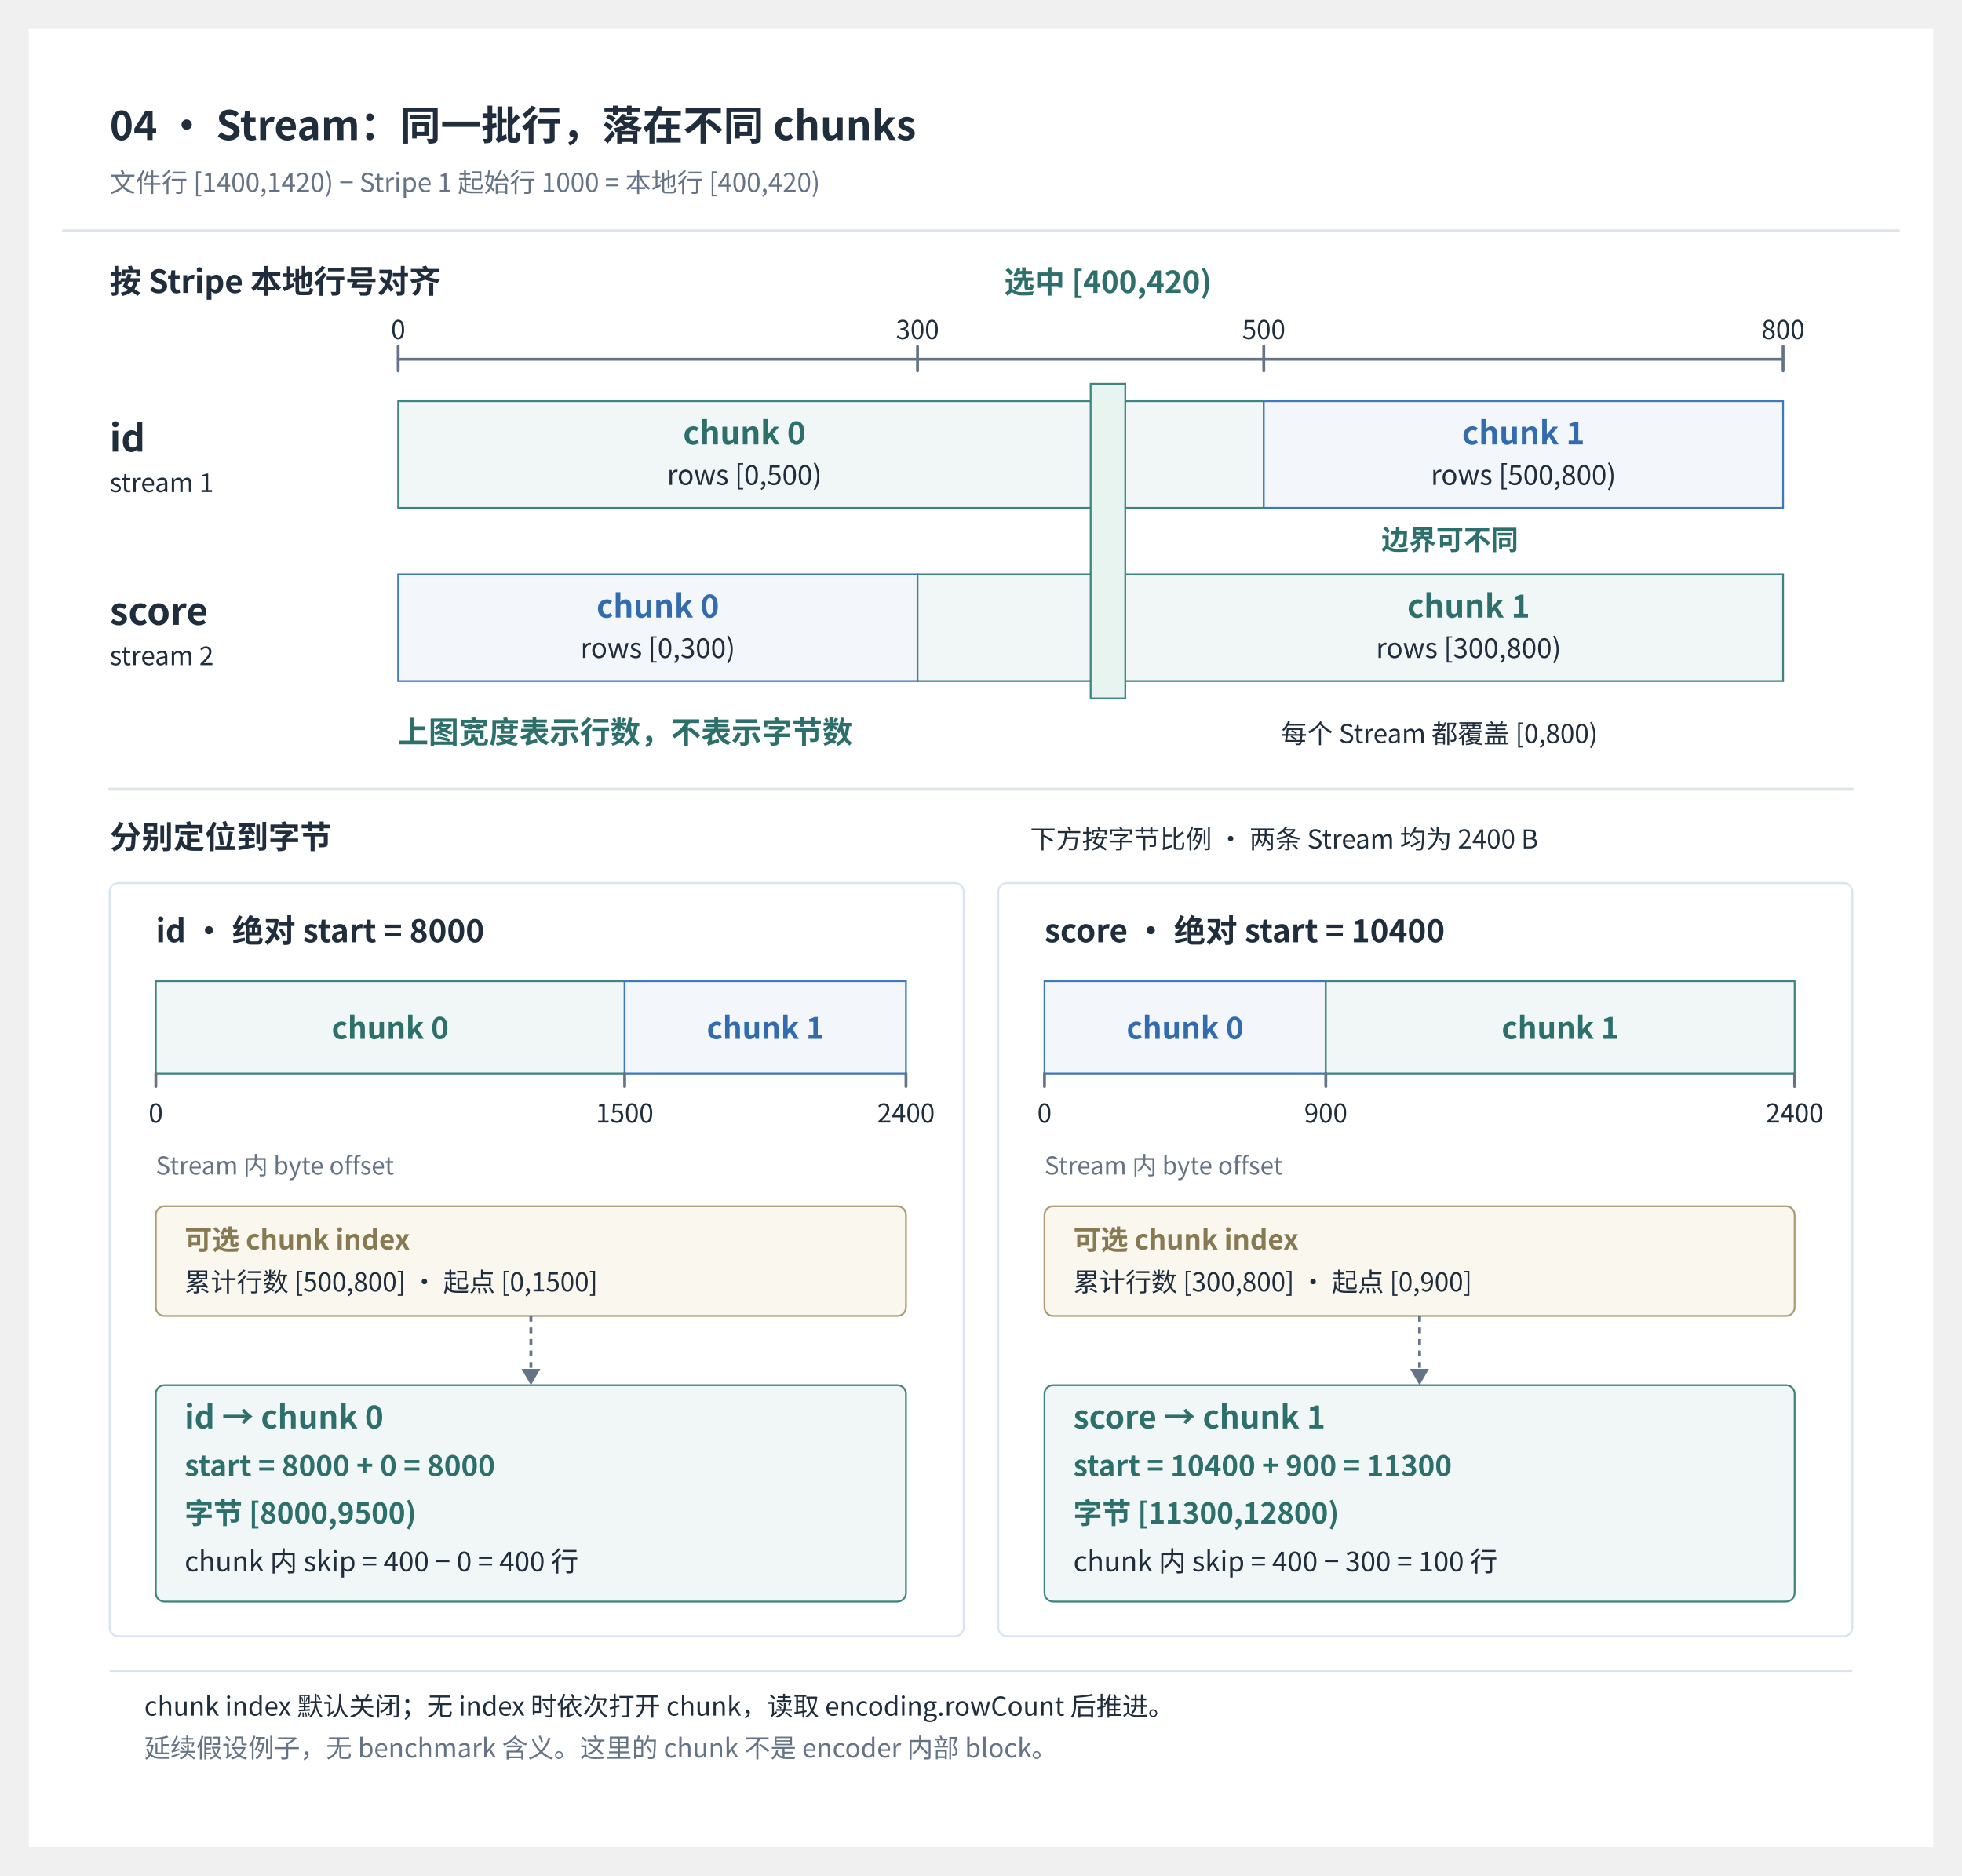
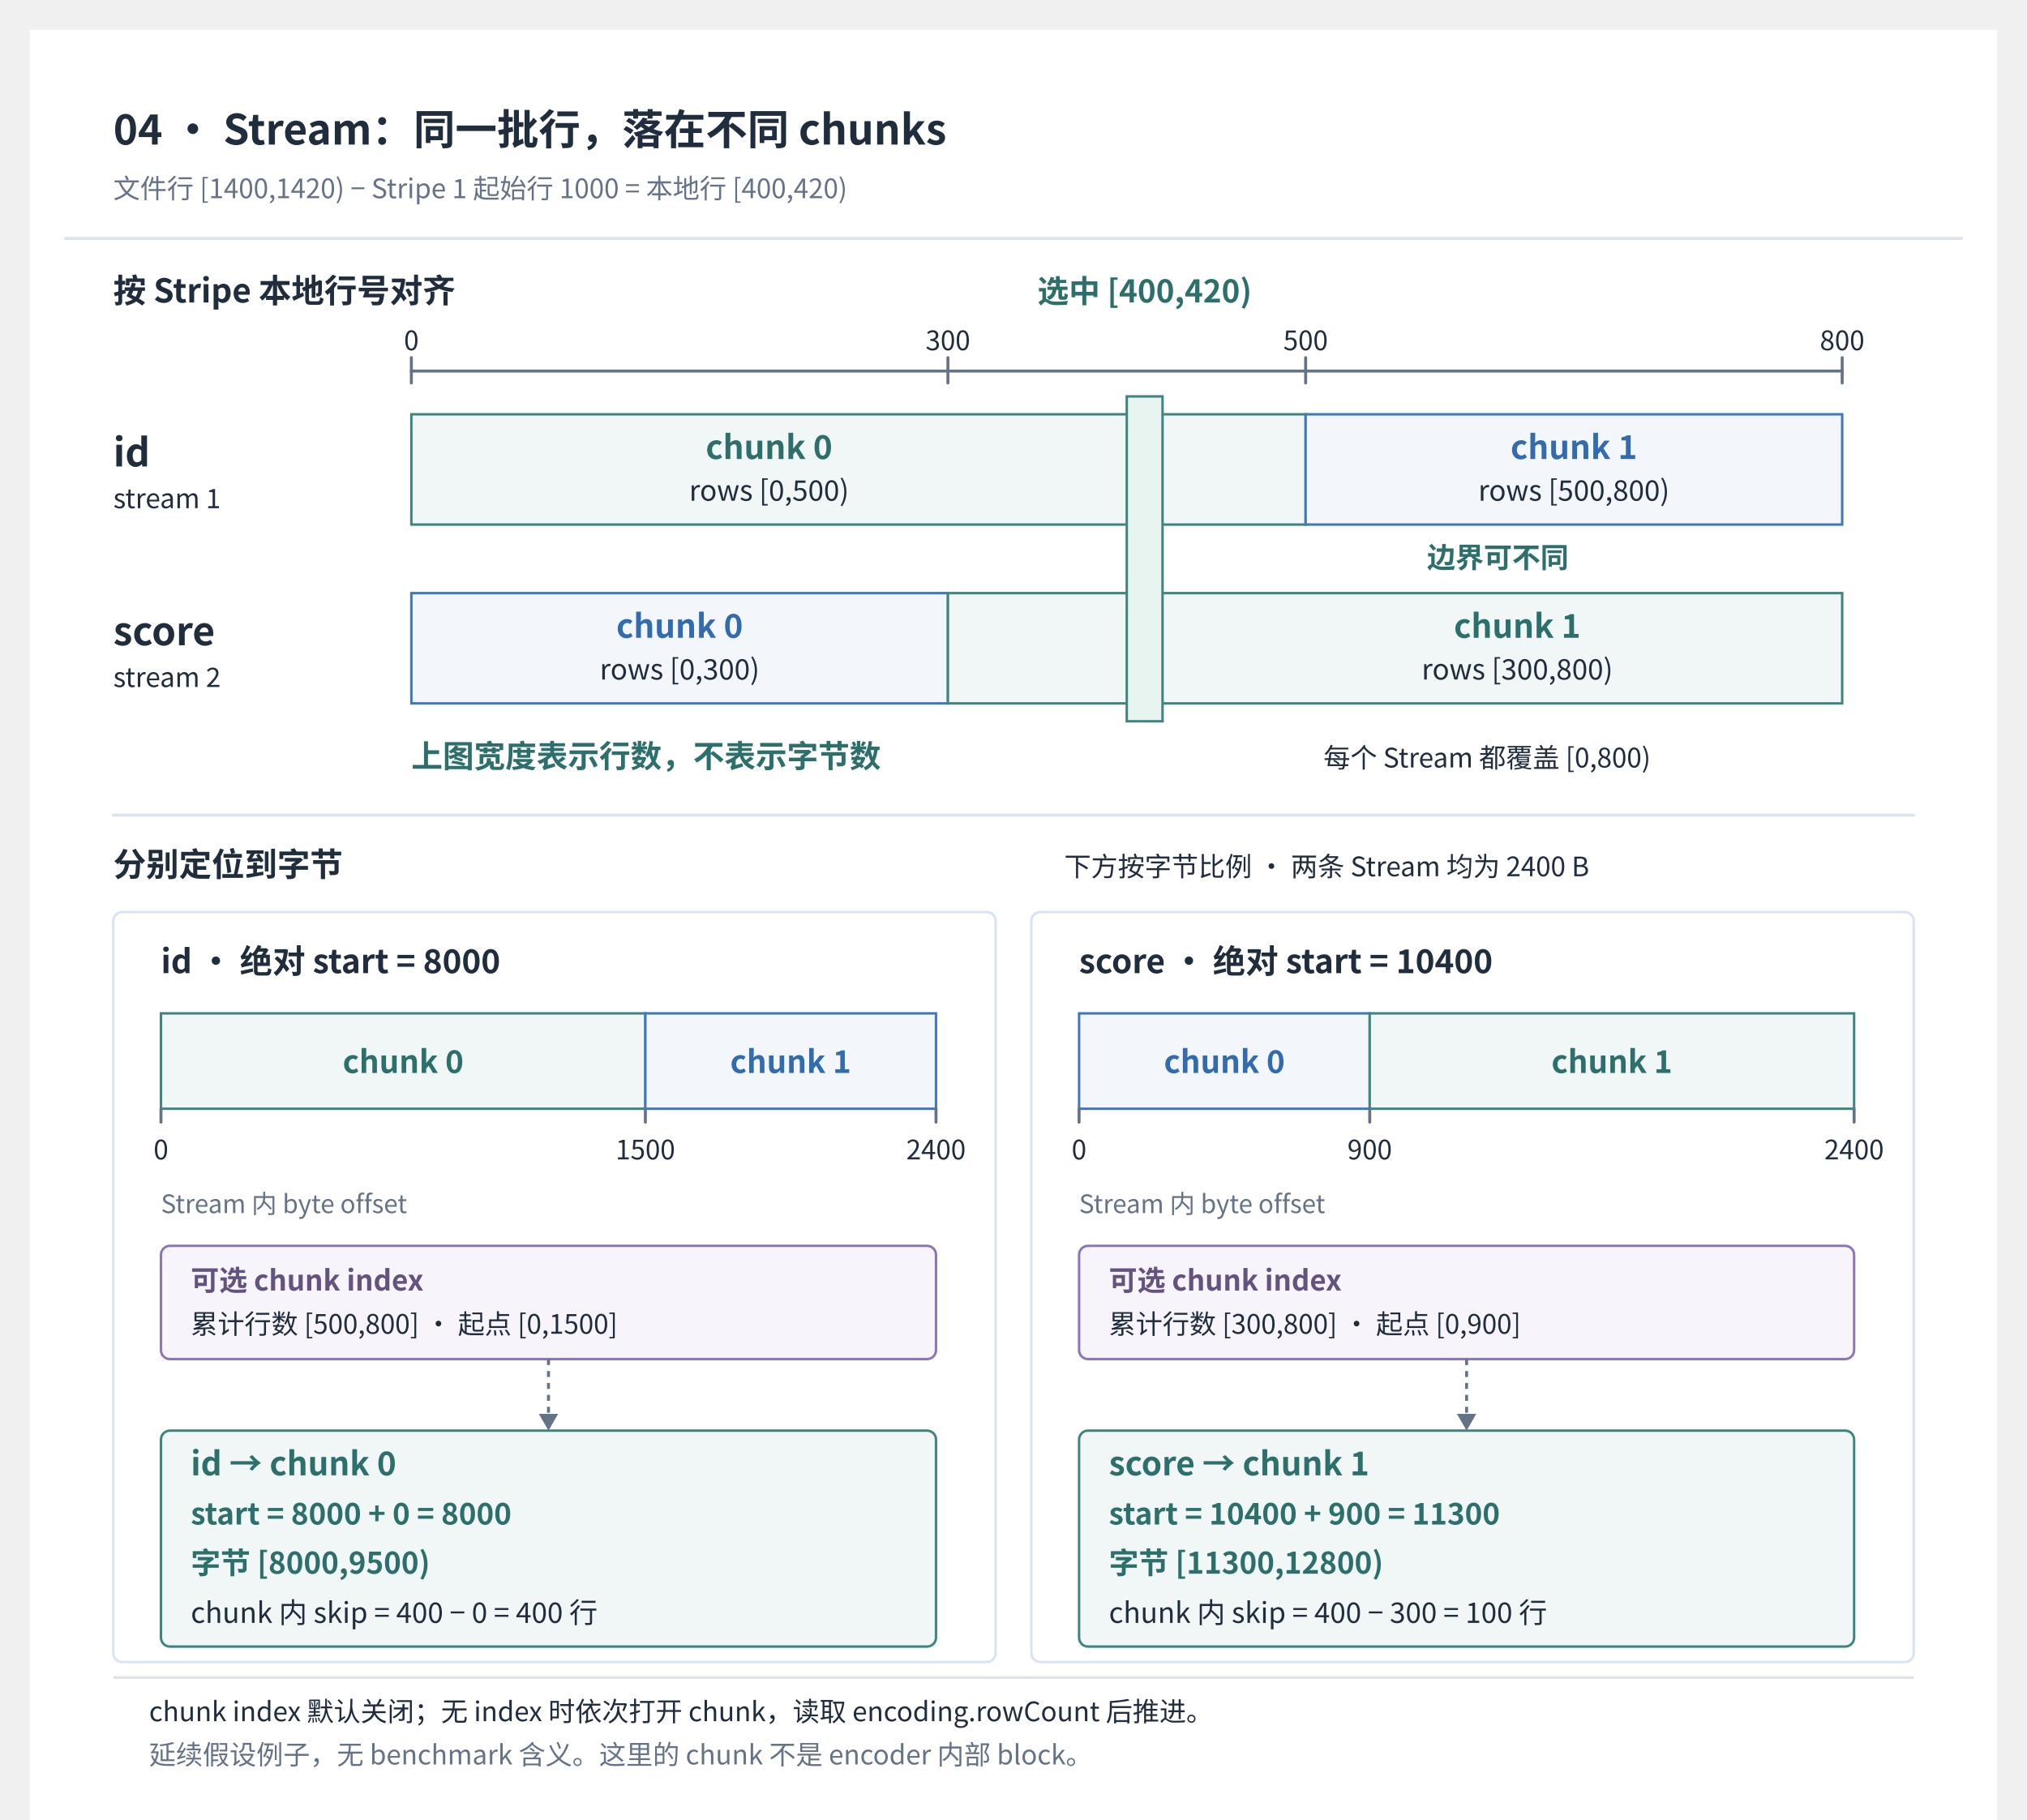
- <svg xmlns="http://www.w3.org/2000/svg" width="1360" height="1300" viewBox="-20 -20 1360 1300" role="img">
+ <svg xmlns="http://www.w3.org/2000/svg" width="1360" height="1221.001" viewBox="-20 -20 1360 1221.001" role="img">
  <defs>
    <marker id="connector-arrow-0" markerUnits="userSpaceOnUse" markerWidth="40" markerHeight="40" refX="11.258" refY="0" orient="auto" overflow="visible">
      <path fill="#657386" stroke="none" d="M 11.258 0 L 0 -6.5 L 0 6.5 Z" />
    </marker>
    <marker id="connector-arrow-1" markerUnits="userSpaceOnUse" markerWidth="40" markerHeight="40" refX="11.258" refY="0" orient="auto" overflow="visible">
      <path fill="#657386" stroke="none" d="M 11.258 0 L 0 -6.5 L 0 6.5 Z" />
    </marker>
  </defs>
  <g id="o1:12" transform="translate(0, 0)">
-     <rect x="0" y="0" width="1320" height="1260" fill="white" stroke="none" stroke-width="0" rx="0" ry="0" />
+     <rect x="0" y="0" width="1320" height="1226.001" fill="white" stroke="none" stroke-width="0" rx="0" ry="0" />
  </g>
  <g id="o1:13" transform="translate(24, 24)">
-     <rect x="0" y="0" width="1272" height="1212" fill="white" stroke="none" stroke-width="1.3" rx="6" ry="6" />
+     <rect x="0" y="0" width="1272" height="1178.001" fill="white" stroke="none" stroke-width="1.3" rx="6" ry="6" />
  </g>
  <g id="o1:14" transform="translate(25, 25)">
    <rect x="0" y="0" width="1270" height="114" fill="#ffffff" stroke="none" stroke-width="0" rx="0" ry="0" />
  </g>
  <g id="c1:19" transform="translate(24, 140)">
    <path fill="none" stroke="#dce3ea" stroke-width="2.0" stroke-linecap="round" stroke-linejoin="round" d="M 0 0 L 1272 0" />
  </g>
  <g id="a1:54" transform="translate(56, 44.058)">
    <text font-size="28" font-family="Noto Sans SC, Noto Sans CJK SC, Inter, Arial, sans-serif" font-weight="bold" fill="#1f2d3d" text-anchor="start" dominant-baseline="alphabetic" x="0">
      <tspan x="0" y="32.942">
        <tspan x="0" text-anchor="start">04 · Stream：同一批行，落在不同 chunks</tspan>
      </tspan>
    </text>
  </g>
  <g id="a1:55" transform="translate(56, 91.823)">
    <text font-size="18" font-family="Noto Sans SC, Noto Sans CJK SC, Inter, Arial, sans-serif" font-weight="normal" fill="#657386" text-anchor="start" dominant-baseline="alphabetic" x="0">
      <tspan x="0" y="21.177">
        <tspan x="0" text-anchor="start">文件行 [1400,1420) − Stripe 1 起始行 1000 = 本地行 [400,420)</tspan>
      </tspan>
    </text>
  </g>
  <g id="a1:56" transform="translate(56, 157.117)">
    <text font-size="22" font-family="Noto Sans SC, Noto Sans CJK SC, Inter, Arial, sans-serif" font-weight="bold" fill="#1f2d3d" text-anchor="start" dominant-baseline="alphabetic" x="0">
      <tspan x="0" y="25.883">
        <tspan x="0" text-anchor="start">按 Stripe 本地行号对齐</tspan>
      </tspan>
    </text>
  </g>
  <g id="a1:57" transform="translate(650.5, 158.2935)">
    <text font-size="21" font-family="Noto Sans SC, Noto Sans CJK SC, Inter, Arial, sans-serif" font-weight="bold" fill="#2c6f6b" text-anchor="middle" dominant-baseline="alphabetic" x="97.5">
      <tspan x="97.5" y="24.707">
        <tspan x="25.595" text-anchor="start">选中 [400,420)</tspan>
      </tspan>
    </text>
  </g>
  <g id="c1:20" transform="translate(256, 229)">
    <path fill="none" stroke="#657386" stroke-width="2.0" stroke-linecap="round" stroke-linejoin="round" d="M 0 0 L 960 0" />
  </g>
  <g id="c1:21" transform="translate(256, 220)">
    <path fill="none" stroke="#657386" stroke-width="2.0" stroke-linecap="round" stroke-linejoin="round" d="M 0 0 L 0 17" />
  </g>
  <g id="a1:58" transform="translate(241, 193.823)">
    <text font-size="18" font-family="Noto Sans SC, Noto Sans CJK SC, Inter, Arial, sans-serif" font-weight="normal" fill="#1f2d3d" text-anchor="middle" dominant-baseline="alphabetic" x="15">
      <tspan x="15" y="21.177">
        <tspan x="10.005" text-anchor="start">0</tspan>
      </tspan>
    </text>
  </g>
  <g id="c1:22" transform="translate(616, 220)">
    <path fill="none" stroke="#657386" stroke-width="2.0" stroke-linecap="round" stroke-linejoin="round" d="M 0 0 L 0 17" />
  </g>
  <g id="a1:59" transform="translate(589.5, 193.823)">
    <text font-size="18" font-family="Noto Sans SC, Noto Sans CJK SC, Inter, Arial, sans-serif" font-weight="normal" fill="#1f2d3d" text-anchor="middle" dominant-baseline="alphabetic" x="26.5">
      <tspan x="26.5" y="21.177">
        <tspan x="11.515" text-anchor="start">300</tspan>
      </tspan>
    </text>
  </g>
  <g id="c1:23" transform="translate(856, 220)">
    <path fill="none" stroke="#657386" stroke-width="2.0" stroke-linecap="round" stroke-linejoin="round" d="M 0 0 L 0 17" />
  </g>
  <g id="a1:60" transform="translate(829.5, 193.823)">
    <text font-size="18" font-family="Noto Sans SC, Noto Sans CJK SC, Inter, Arial, sans-serif" font-weight="normal" fill="#1f2d3d" text-anchor="middle" dominant-baseline="alphabetic" x="26.5">
      <tspan x="26.5" y="21.177">
        <tspan x="11.515" text-anchor="start">500</tspan>
      </tspan>
    </text>
  </g>
  <g id="c1:24" transform="translate(1216, 220)">
    <path fill="none" stroke="#657386" stroke-width="2.0" stroke-linecap="round" stroke-linejoin="round" d="M 0 0 L 0 17" />
  </g>
  <g id="a1:61" transform="translate(1189.5, 193.823)">
    <text font-size="18" font-family="Noto Sans SC, Noto Sans CJK SC, Inter, Arial, sans-serif" font-weight="normal" fill="#1f2d3d" text-anchor="middle" dominant-baseline="alphabetic" x="26.5">
      <tspan x="26.5" y="21.177">
        <tspan x="11.515" text-anchor="start">800</tspan>
      </tspan>
    </text>
  </g>
  <g id="o1:15" transform="translate(256, 258)">
-     <rect x="0" y="0" width="600" height="74" fill="#f0f7f6" stroke="#3e8580" stroke-width="1.25" rx="0" ry="0" />
+     <rect x="0" y="0" width="600" height="74" fill="#f0f7f6" stroke="#3e8580" stroke-width="1.65" rx="0" ry="0" />
  </g>
  <g id="o1:16" transform="translate(856, 258)">
-     <rect x="0" y="0" width="360" height="74" fill="#f3f7fc" stroke="#4078bd" stroke-width="1.25" rx="0" ry="0" />
+     <rect x="0" y="0" width="360" height="74" fill="#f3f7fc" stroke="#4078bd" stroke-width="1.65" rx="0" ry="0" />
  </g>
  <g id="o1:17" transform="translate(256, 378)">
-     <rect x="0" y="0" width="360" height="74" fill="#f3f7fc" stroke="#4078bd" stroke-width="1.25" rx="0" ry="0" />
+     <rect x="0" y="0" width="360" height="74" fill="#f3f7fc" stroke="#4078bd" stroke-width="1.65" rx="0" ry="0" />
  </g>
  <g id="o1:18" transform="translate(616, 378)">
-     <rect x="0" y="0" width="600" height="74" fill="#f0f7f6" stroke="#3e8580" stroke-width="1.25" rx="0" ry="0" />
+     <rect x="0" y="0" width="600" height="74" fill="#f0f7f6" stroke="#3e8580" stroke-width="1.65" rx="0" ry="0" />
  </g>
  <g id="o1:19" transform="translate(736, 246)">
-     <rect x="0" y="0" width="24" height="218" fill="#e8f4ef" stroke="#3e8580" stroke-width="1.25" rx="0" ry="0" />
+     <rect x="0" y="0" width="24" height="218" fill="#e8f4ef" stroke="#3e8580" stroke-width="1.65" rx="0" ry="0" />
  </g>
  <g id="a1:62" transform="translate(56, 262.411)">
    <text font-size="26" font-family="Noto Sans SC, Noto Sans CJK SC, Inter, Arial, sans-serif" font-weight="bold" fill="#1f2d3d" text-anchor="start" dominant-baseline="alphabetic" x="0">
      <tspan x="0" y="30.589">
        <tspan x="0" text-anchor="start">id</tspan>
      </tspan>
    </text>
  </g>
  <g id="a1:63" transform="translate(56, 299.823)">
    <text font-size="18" font-family="Noto Sans SC, Noto Sans CJK SC, Inter, Arial, sans-serif" font-weight="normal" fill="#1f2d3d" text-anchor="start" dominant-baseline="alphabetic" x="0">
      <tspan x="0" y="21.177">
        <tspan x="0" text-anchor="start">stream 1</tspan>
      </tspan>
    </text>
  </g>
  <g id="a1:64" transform="translate(56, 382.411)">
    <text font-size="26" font-family="Noto Sans SC, Noto Sans CJK SC, Inter, Arial, sans-serif" font-weight="bold" fill="#1f2d3d" text-anchor="start" dominant-baseline="alphabetic" x="0">
      <tspan x="0" y="30.589">
        <tspan x="0" text-anchor="start">score</tspan>
      </tspan>
    </text>
  </g>
  <g id="a1:65" transform="translate(56, 419.823)">
    <text font-size="18" font-family="Noto Sans SC, Noto Sans CJK SC, Inter, Arial, sans-serif" font-weight="normal" fill="#1f2d3d" text-anchor="start" dominant-baseline="alphabetic" x="0">
      <tspan x="0" y="21.177">
        <tspan x="0" text-anchor="start">stream 2</tspan>
      </tspan>
    </text>
  </g>
  <g id="a1:66" transform="translate(437.5, 262.117)">
    <text font-size="22" font-family="Noto Sans SC, Noto Sans CJK SC, Inter, Arial, sans-serif" font-weight="bold" fill="#2c6f6b" text-anchor="middle" dominant-baseline="alphabetic" x="58.5">
      <tspan x="58.5" y="25.883">
        <tspan x="15.975" text-anchor="start">chunk 0</tspan>
      </tspan>
    </text>
  </g>
  <g id="a1:67" transform="translate(414, 293.6465)">
    <text font-size="19" font-family="Noto Sans SC, Noto Sans CJK SC, Inter, Arial, sans-serif" font-weight="normal" fill="#1f2d3d" text-anchor="middle" dominant-baseline="alphabetic" x="82">
      <tspan x="82" y="22.354">
        <tspan x="28.35" text-anchor="start">rows [0,500)</tspan>
      </tspan>
    </text>
  </g>
  <g id="a1:68" transform="translate(977.5, 262.117)">
    <text font-size="22" font-family="Noto Sans SC, Noto Sans CJK SC, Inter, Arial, sans-serif" font-weight="bold" fill="#326cae" text-anchor="middle" dominant-baseline="alphabetic" x="58.5">
      <tspan x="58.5" y="25.883">
        <tspan x="15.975" text-anchor="start">chunk 1</tspan>
      </tspan>
    </text>
  </g>
  <g id="a1:69" transform="translate(941.5, 293.6465)">
    <text font-size="19" font-family="Noto Sans SC, Noto Sans CJK SC, Inter, Arial, sans-serif" font-weight="normal" fill="#1f2d3d" text-anchor="middle" dominant-baseline="alphabetic" x="94.5">
      <tspan x="94.5" y="22.354">
        <tspan x="30.305" text-anchor="start">rows [500,800)</tspan>
      </tspan>
    </text>
  </g>
  <g id="a1:70" transform="translate(377.5, 382.117)">
    <text font-size="22" font-family="Noto Sans SC, Noto Sans CJK SC, Inter, Arial, sans-serif" font-weight="bold" fill="#326cae" text-anchor="middle" dominant-baseline="alphabetic" x="58.5">
      <tspan x="58.5" y="25.883">
        <tspan x="15.975" text-anchor="start">chunk 0</tspan>
      </tspan>
    </text>
  </g>
  <g id="a1:71" transform="translate(354, 413.6465)">
    <text font-size="19" font-family="Noto Sans SC, Noto Sans CJK SC, Inter, Arial, sans-serif" font-weight="normal" fill="#1f2d3d" text-anchor="middle" dominant-baseline="alphabetic" x="82">
      <tspan x="82" y="22.354">
        <tspan x="28.35" text-anchor="start">rows [0,300)</tspan>
      </tspan>
    </text>
  </g>
  <g id="a1:72" transform="translate(939.5, 382.117)">
    <text font-size="22" font-family="Noto Sans SC, Noto Sans CJK SC, Inter, Arial, sans-serif" font-weight="bold" fill="#2c6f6b" text-anchor="middle" dominant-baseline="alphabetic" x="58.5">
      <tspan x="58.5" y="25.883">
        <tspan x="15.975" text-anchor="start">chunk 1</tspan>
      </tspan>
    </text>
  </g>
  <g id="a1:73" transform="translate(903.5, 413.6465)">
    <text font-size="19" font-family="Noto Sans SC, Noto Sans CJK SC, Inter, Arial, sans-serif" font-weight="normal" fill="#1f2d3d" text-anchor="middle" dominant-baseline="alphabetic" x="94.5">
      <tspan x="94.5" y="22.354">
        <tspan x="30.305" text-anchor="start">rows [300,800)</tspan>
      </tspan>
    </text>
  </g>
  <g id="a1:74" transform="translate(925.5, 338.6465)">
    <text font-size="19" font-family="Noto Sans SC, Noto Sans CJK SC, Inter, Arial, sans-serif" font-weight="bold" fill="#2c6f6b" text-anchor="middle" dominant-baseline="alphabetic" x="59.5">
      <tspan x="59.5" y="22.354">
        <tspan x="12" text-anchor="start">边界可不同</tspan>
      </tspan>
    </text>
  </g>
  <g id="a1:75" transform="translate(256, 470.2935)">
    <text font-size="21" font-family="Noto Sans SC, Noto Sans CJK SC, Inter, Arial, sans-serif" font-weight="bold" fill="#2c6f6b" text-anchor="start" dominant-baseline="alphabetic" x="0">
      <tspan x="0" y="24.707">
        <tspan x="0" text-anchor="start">上图宽度表示行数，不表示字节数</tspan>
      </tspan>
    </text>
  </g>
  <g id="a1:76" transform="translate(868, 473.823)">
    <text font-size="18" font-family="Noto Sans SC, Noto Sans CJK SC, Inter, Arial, sans-serif" font-weight="normal" fill="#1f2d3d" text-anchor="start" dominant-baseline="alphabetic" x="0">
      <tspan x="0" y="21.177">
        <tspan x="0" text-anchor="start">每个 Stream 都覆盖 [0,800)</tspan>
      </tspan>
    </text>
  </g>
  <g id="c1:25" transform="translate(56, 527)">
    <path fill="none" stroke="#dce3ea" stroke-width="2.0" stroke-linecap="round" stroke-linejoin="round" d="M 0 0 L 1208 0" />
  </g>
  <g id="a1:77" transform="translate(56, 542.117)">
    <text font-size="22" font-family="Noto Sans SC, Noto Sans CJK SC, Inter, Arial, sans-serif" font-weight="bold" fill="#1f2d3d" text-anchor="start" dominant-baseline="alphabetic" x="0">
      <tspan x="0" y="25.883">
        <tspan x="0" text-anchor="start">分别定位到字节</tspan>
      </tspan>
    </text>
  </g>
  <g id="a1:78" transform="translate(694, 546.823)">
    <text font-size="18" font-family="Noto Sans SC, Noto Sans CJK SC, Inter, Arial, sans-serif" font-weight="normal" fill="#1f2d3d" text-anchor="start" dominant-baseline="alphabetic" x="0">
      <tspan x="0" y="21.177">
        <tspan x="0" text-anchor="start">下方按字节比例 · 两条 Stream 均为 2400 B</tspan>
      </tspan>
    </text>
  </g>
  <g id="o1:20" transform="translate(56, 592)">
-     <rect x="0" y="0" width="592" height="522" fill="white" stroke="#d8e4f3" stroke-width="1.3" rx="6" ry="6" />
+     <rect x="0" y="0" width="592" height="503.3" fill="white" stroke="#d8e4f3" stroke-width="1.65" rx="6" ry="6" />
  </g>
  <g id="o1:21" transform="translate(56, 600)">
-     <rect x="0" y="0" width="5" height="506" fill="none" stroke="none" stroke-width="0" rx="1.5" ry="1.5" />
+     <rect x="0" y="0" width="5" height="491.834" fill="none" stroke="none" stroke-width="0" rx="1.5" ry="1.5" />
  </g>
  <g id="a1:79" transform="translate(88, 607.117)">
    <text font-size="22" font-family="Noto Sans SC, Noto Sans CJK SC, Inter, Arial, sans-serif" font-weight="bold" fill="#1f2d3d" text-anchor="start" dominant-baseline="alphabetic" x="0">
      <tspan x="0" y="25.883">
        <tspan x="0" text-anchor="start">id · 绝对 start = 8000</tspan>
      </tspan>
    </text>
  </g>
  <g id="o1:22" transform="translate(88, 660)">
-     <rect x="0" y="0" width="325" height="64" fill="#f0f7f6" stroke="#3e8580" stroke-width="1.25" rx="0" ry="0" />
+     <rect x="0" y="0" width="325" height="64" fill="#f0f7f6" stroke="#3e8580" stroke-width="1.65" rx="0" ry="0" />
  </g>
  <g id="o1:23" transform="translate(413, 660)">
-     <rect x="0" y="0" width="195" height="64" fill="#f3f7fc" stroke="#4078bd" stroke-width="1.25" rx="0" ry="0" />
+     <rect x="0" y="0" width="195" height="64" fill="#f3f7fc" stroke="#4078bd" stroke-width="1.65" rx="0" ry="0" />
  </g>
  <g id="a1:80" transform="translate(194, 675.2935)">
    <text font-size="21" font-family="Noto Sans SC, Noto Sans CJK SC, Inter, Arial, sans-serif" font-weight="bold" fill="#2c6f6b" text-anchor="middle" dominant-baseline="alphabetic" x="56.5">
      <tspan x="56.5" y="24.707">
        <tspan x="15.905" text-anchor="start">chunk 0</tspan>
      </tspan>
    </text>
  </g>
  <g id="a1:81" transform="translate(454, 675.2935)">
    <text font-size="21" font-family="Noto Sans SC, Noto Sans CJK SC, Inter, Arial, sans-serif" font-weight="bold" fill="#326cae" text-anchor="middle" dominant-baseline="alphabetic" x="56.5">
      <tspan x="56.5" y="24.707">
        <tspan x="15.905" text-anchor="start">chunk 1</tspan>
      </tspan>
    </text>
  </g>
  <g id="c1:26" transform="translate(88, 724)">
    <path fill="none" stroke="#657386" stroke-width="2.0" stroke-linecap="round" stroke-linejoin="round" d="M 0 0 L 0 9" />
  </g>
  <g id="a1:82" transform="translate(73, 736.823)">
    <text font-size="18" font-family="Noto Sans SC, Noto Sans CJK SC, Inter, Arial, sans-serif" font-weight="normal" fill="#1f2d3d" text-anchor="middle" dominant-baseline="alphabetic" x="15">
      <tspan x="15" y="21.177">
        <tspan x="10.005" text-anchor="start">0</tspan>
      </tspan>
    </text>
  </g>
  <g id="c1:27" transform="translate(413, 724)">
    <path fill="none" stroke="#657386" stroke-width="2.0" stroke-linecap="round" stroke-linejoin="round" d="M 0 0 L 0 9" />
  </g>
  <g id="a1:83" transform="translate(380.5, 736.823)">
    <text font-size="18" font-family="Noto Sans SC, Noto Sans CJK SC, Inter, Arial, sans-serif" font-weight="normal" fill="#1f2d3d" text-anchor="middle" dominant-baseline="alphabetic" x="32.5">
      <tspan x="32.5" y="21.177">
        <tspan x="12.52" text-anchor="start">1500</tspan>
      </tspan>
    </text>
  </g>
  <g id="c1:28" transform="translate(608, 724)">
    <path fill="none" stroke="#657386" stroke-width="2.0" stroke-linecap="round" stroke-linejoin="round" d="M 0 0 L 0 9" />
  </g>
  <g id="a1:84" transform="translate(575.5, 736.823)">
    <text font-size="18" font-family="Noto Sans SC, Noto Sans CJK SC, Inter, Arial, sans-serif" font-weight="normal" fill="#1f2d3d" text-anchor="middle" dominant-baseline="alphabetic" x="32.5">
      <tspan x="32.5" y="21.177">
        <tspan x="12.52" text-anchor="start">2400</tspan>
      </tspan>
    </text>
  </g>
  <g id="a1:85" transform="translate(88, 773.9995)">
    <text font-size="17" font-family="Noto Sans SC, Noto Sans CJK SC, Inter, Arial, sans-serif" font-weight="normal" fill="#657386" text-anchor="start" dominant-baseline="alphabetic" x="0">
      <tspan x="0" y="20.001">
        <tspan x="0" text-anchor="start">Stream 内 byte offset</tspan>
      </tspan>
    </text>
  </g>
  <g id="o1:24" transform="translate(88, 816)">
-     <rect x="0" y="0" width="520" height="76" fill="#faf7ef" stroke="#ac9c76" stroke-width="1.25" rx="6" ry="6" />
+     <rect x="0" y="0" width="520" height="76" fill="#f7f4fb" stroke="#8d76b7" stroke-width="1.65" rx="6" ry="6" />
  </g>
  <g id="o1:25" transform="translate(88, 824)">
    <rect x="0" y="0" width="5" height="60" fill="none" stroke="none" stroke-width="0" rx="1.5" ry="1.5" />
  </g>
  <g id="a1:86" transform="translate(108, 823.6465)">
-     <text font-size="19" font-family="Noto Sans SC, Noto Sans CJK SC, Inter, Arial, sans-serif" font-weight="bold" fill="#877951" text-anchor="start" dominant-baseline="alphabetic" x="0">
+     <text font-size="19" font-family="Noto Sans SC, Noto Sans CJK SC, Inter, Arial, sans-serif" font-weight="bold" fill="#65537f" text-anchor="start" dominant-baseline="alphabetic" x="0">
      <tspan x="0" y="22.354">
        <tspan x="0" text-anchor="start">可选 chunk index</tspan>
      </tspan>
    </text>
  </g>
  <g id="a1:87" transform="translate(108, 853.823)">
    <text font-size="18" font-family="Noto Sans SC, Noto Sans CJK SC, Inter, Arial, sans-serif" font-weight="normal" fill="#1f2d3d" text-anchor="start" dominant-baseline="alphabetic" x="0">
      <tspan x="0" y="21.177">
        <tspan x="0" text-anchor="start">累计行数 [500,800] · 起点 [0,1500]</tspan>
      </tspan>
    </text>
  </g>
  <g id="o1:26" transform="translate(88, 940)">
-     <rect x="0" y="0" width="520" height="150" fill="#f0f7f6" stroke="#3e8580" stroke-width="1.25" rx="6" ry="6" />
+     <rect x="0" y="0" width="520" height="144.9" fill="#f0f7f6" stroke="#3e8580" stroke-width="1.65" rx="6" ry="6" />
  </g>
  <g id="o1:27" transform="translate(88, 948)">
-     <rect x="0" y="0" width="5" height="134" fill="none" stroke="none" stroke-width="0" rx="1.5" ry="1.5" />
+     <rect x="0" y="0" width="5" height="133.434" fill="none" stroke="none" stroke-width="0" rx="1.5" ry="1.5" />
  </g>
  <g id="a1:88" transform="translate(108, 944.117)">
    <text font-size="22" font-family="Noto Sans SC, Noto Sans CJK SC, Inter, Arial, sans-serif" font-weight="bold" fill="#2c6f6b" text-anchor="start" dominant-baseline="alphabetic" x="0">
      <tspan x="0" y="25.883">
        <tspan x="0" text-anchor="start">id → chunk 0</tspan>
      </tspan>
    </text>
  </g>
  <g id="a1:89" transform="translate(108, 979.47)">
    <text font-size="20" font-family="Noto Sans SC, Noto Sans CJK SC, Inter, Arial, sans-serif" font-weight="bold" fill="#2c6f6b" text-anchor="start" dominant-baseline="alphabetic" x="0">
      <tspan x="0" y="23.53">
        <tspan x="0" text-anchor="start">start = 8000 + 0 = 8000</tspan>
      </tspan>
    </text>
  </g>
  <g id="a1:90" transform="translate(108, 1012.47)">
    <text font-size="20" font-family="Noto Sans SC, Noto Sans CJK SC, Inter, Arial, sans-serif" font-weight="bold" fill="#2c6f6b" text-anchor="start" dominant-baseline="alphabetic" x="0">
      <tspan x="0" y="23.53">
        <tspan x="0" text-anchor="start">字节 [8000,9500)</tspan>
      </tspan>
    </text>
  </g>
  <g id="a1:91" transform="translate(108, 1046.647)">
    <text font-size="19" font-family="Noto Sans SC, Noto Sans CJK SC, Inter, Arial, sans-serif" font-weight="normal" fill="#1f2d3d" text-anchor="start" dominant-baseline="alphabetic" x="0">
      <tspan x="0" y="22.354">
        <tspan x="0" text-anchor="start">chunk 内 skip = 400 − 0 = 400 行</tspan>
      </tspan>
    </text>
  </g>
  <g id="o1:28" transform="translate(672, 592)">
-     <rect x="0" y="0" width="592" height="522" fill="white" stroke="#d8e4f3" stroke-width="1.3" rx="6" ry="6" />
+     <rect x="0" y="0" width="592" height="503.3" fill="white" stroke="#d8e4f3" stroke-width="1.65" rx="6" ry="6" />
  </g>
  <g id="o1:29" transform="translate(672, 600)">
-     <rect x="0" y="0" width="5" height="506" fill="none" stroke="none" stroke-width="0" rx="1.5" ry="1.5" />
+     <rect x="0" y="0" width="5" height="491.834" fill="none" stroke="none" stroke-width="0" rx="1.5" ry="1.5" />
  </g>
  <g id="a1:92" transform="translate(704, 607.117)">
    <text font-size="22" font-family="Noto Sans SC, Noto Sans CJK SC, Inter, Arial, sans-serif" font-weight="bold" fill="#1f2d3d" text-anchor="start" dominant-baseline="alphabetic" x="0">
      <tspan x="0" y="25.883">
        <tspan x="0" text-anchor="start">score · 绝对 start = 10400</tspan>
      </tspan>
    </text>
  </g>
  <g id="o1:30" transform="translate(704, 660)">
-     <rect x="0" y="0" width="195" height="64" fill="#f3f7fc" stroke="#4078bd" stroke-width="1.25" rx="0" ry="0" />
+     <rect x="0" y="0" width="195" height="64" fill="#f3f7fc" stroke="#4078bd" stroke-width="1.65" rx="0" ry="0" />
  </g>
  <g id="o1:31" transform="translate(899, 660)">
-     <rect x="0" y="0" width="325" height="64" fill="#f0f7f6" stroke="#3e8580" stroke-width="1.25" rx="0" ry="0" />
+     <rect x="0" y="0" width="325" height="64" fill="#f0f7f6" stroke="#3e8580" stroke-width="1.65" rx="0" ry="0" />
  </g>
  <g id="a1:93" transform="translate(745, 675.2935)">
    <text font-size="21" font-family="Noto Sans SC, Noto Sans CJK SC, Inter, Arial, sans-serif" font-weight="bold" fill="#326cae" text-anchor="middle" dominant-baseline="alphabetic" x="56.5">
      <tspan x="56.5" y="24.707">
        <tspan x="15.905" text-anchor="start">chunk 0</tspan>
      </tspan>
    </text>
  </g>
  <g id="a1:94" transform="translate(1005, 675.2935)">
    <text font-size="21" font-family="Noto Sans SC, Noto Sans CJK SC, Inter, Arial, sans-serif" font-weight="bold" fill="#2c6f6b" text-anchor="middle" dominant-baseline="alphabetic" x="56.5">
      <tspan x="56.5" y="24.707">
        <tspan x="15.905" text-anchor="start">chunk 1</tspan>
      </tspan>
    </text>
  </g>
  <g id="c1:29" transform="translate(704, 724)">
    <path fill="none" stroke="#657386" stroke-width="2.0" stroke-linecap="round" stroke-linejoin="round" d="M 0 0 L 0 9" />
  </g>
  <g id="a1:95" transform="translate(689, 736.823)">
    <text font-size="18" font-family="Noto Sans SC, Noto Sans CJK SC, Inter, Arial, sans-serif" font-weight="normal" fill="#1f2d3d" text-anchor="middle" dominant-baseline="alphabetic" x="15">
      <tspan x="15" y="21.177">
        <tspan x="10.005" text-anchor="start">0</tspan>
      </tspan>
    </text>
  </g>
  <g id="c1:30" transform="translate(899, 724)">
    <path fill="none" stroke="#657386" stroke-width="2.0" stroke-linecap="round" stroke-linejoin="round" d="M 0 0 L 0 9" />
  </g>
  <g id="a1:96" transform="translate(872.5, 736.823)">
    <text font-size="18" font-family="Noto Sans SC, Noto Sans CJK SC, Inter, Arial, sans-serif" font-weight="normal" fill="#1f2d3d" text-anchor="middle" dominant-baseline="alphabetic" x="26.5">
      <tspan x="26.5" y="21.177">
        <tspan x="11.515" text-anchor="start">900</tspan>
      </tspan>
    </text>
  </g>
  <g id="c1:31" transform="translate(1224, 724)">
    <path fill="none" stroke="#657386" stroke-width="2.0" stroke-linecap="round" stroke-linejoin="round" d="M 0 0 L 0 9" />
  </g>
  <g id="a1:97" transform="translate(1191.5, 736.823)">
    <text font-size="18" font-family="Noto Sans SC, Noto Sans CJK SC, Inter, Arial, sans-serif" font-weight="normal" fill="#1f2d3d" text-anchor="middle" dominant-baseline="alphabetic" x="32.5">
      <tspan x="32.5" y="21.177">
        <tspan x="12.52" text-anchor="start">2400</tspan>
      </tspan>
    </text>
  </g>
  <g id="a1:98" transform="translate(704, 773.9995)">
    <text font-size="17" font-family="Noto Sans SC, Noto Sans CJK SC, Inter, Arial, sans-serif" font-weight="normal" fill="#657386" text-anchor="start" dominant-baseline="alphabetic" x="0">
      <tspan x="0" y="20.001">
        <tspan x="0" text-anchor="start">Stream 内 byte offset</tspan>
      </tspan>
    </text>
  </g>
  <g id="o1:32" transform="translate(704, 816)">
-     <rect x="0" y="0" width="520" height="76" fill="#faf7ef" stroke="#ac9c76" stroke-width="1.25" rx="6" ry="6" />
+     <rect x="0" y="0" width="520" height="76" fill="#f7f4fb" stroke="#8d76b7" stroke-width="1.65" rx="6" ry="6" />
  </g>
  <g id="o1:33" transform="translate(704, 824)">
    <rect x="0" y="0" width="5" height="60" fill="none" stroke="none" stroke-width="0" rx="1.5" ry="1.5" />
  </g>
  <g id="a1:99" transform="translate(724, 823.6465)">
-     <text font-size="19" font-family="Noto Sans SC, Noto Sans CJK SC, Inter, Arial, sans-serif" font-weight="bold" fill="#877951" text-anchor="start" dominant-baseline="alphabetic" x="0">
+     <text font-size="19" font-family="Noto Sans SC, Noto Sans CJK SC, Inter, Arial, sans-serif" font-weight="bold" fill="#65537f" text-anchor="start" dominant-baseline="alphabetic" x="0">
      <tspan x="0" y="22.354">
        <tspan x="0" text-anchor="start">可选 chunk index</tspan>
      </tspan>
    </text>
  </g>
  <g id="a1:100" transform="translate(724, 853.823)">
    <text font-size="18" font-family="Noto Sans SC, Noto Sans CJK SC, Inter, Arial, sans-serif" font-weight="normal" fill="#1f2d3d" text-anchor="start" dominant-baseline="alphabetic" x="0">
      <tspan x="0" y="21.177">
        <tspan x="0" text-anchor="start">累计行数 [300,800] · 起点 [0,900]</tspan>
      </tspan>
    </text>
  </g>
  <g id="o1:34" transform="translate(704, 940)">
-     <rect x="0" y="0" width="520" height="150" fill="#f0f7f6" stroke="#3e8580" stroke-width="1.25" rx="6" ry="6" />
+     <rect x="0" y="0" width="520" height="144.9" fill="#f0f7f6" stroke="#3e8580" stroke-width="1.65" rx="6" ry="6" />
  </g>
  <g id="o1:35" transform="translate(704, 948)">
-     <rect x="0" y="0" width="5" height="134" fill="none" stroke="none" stroke-width="0" rx="1.5" ry="1.5" />
+     <rect x="0" y="0" width="5" height="133.434" fill="none" stroke="none" stroke-width="0" rx="1.5" ry="1.5" />
  </g>
  <g id="a1:101" transform="translate(724, 944.117)">
    <text font-size="22" font-family="Noto Sans SC, Noto Sans CJK SC, Inter, Arial, sans-serif" font-weight="bold" fill="#2c6f6b" text-anchor="start" dominant-baseline="alphabetic" x="0">
      <tspan x="0" y="25.883">
        <tspan x="0" text-anchor="start">score → chunk 1</tspan>
      </tspan>
    </text>
  </g>
  <g id="a1:102" transform="translate(724, 979.47)">
    <text font-size="20" font-family="Noto Sans SC, Noto Sans CJK SC, Inter, Arial, sans-serif" font-weight="bold" fill="#2c6f6b" text-anchor="start" dominant-baseline="alphabetic" x="0">
      <tspan x="0" y="23.53">
        <tspan x="0" text-anchor="start">start = 10400 + 900 = 11300</tspan>
      </tspan>
    </text>
  </g>
  <g id="a1:103" transform="translate(724, 1012.47)">
    <text font-size="20" font-family="Noto Sans SC, Noto Sans CJK SC, Inter, Arial, sans-serif" font-weight="bold" fill="#2c6f6b" text-anchor="start" dominant-baseline="alphabetic" x="0">
      <tspan x="0" y="23.53">
        <tspan x="0" text-anchor="start">字节 [11300,12800)</tspan>
      </tspan>
    </text>
  </g>
  <g id="a1:104" transform="translate(724, 1046.647)">
    <text font-size="19" font-family="Noto Sans SC, Noto Sans CJK SC, Inter, Arial, sans-serif" font-weight="normal" fill="#1f2d3d" text-anchor="start" dominant-baseline="alphabetic" x="0">
      <tspan x="0" y="22.354">
        <tspan x="0" text-anchor="start">chunk 内 skip = 400 − 300 = 100 行</tspan>
      </tspan>
    </text>
  </g>
-   <g id="o1:36" transform="translate(56, 1138)">
-     <rect x="0" y="0" width="1208" height="77" fill="#ffffff" stroke="none" stroke-width="1" rx="6" ry="6" />
-     <line x1="0.0" y1="0.0" x2="1208.0" y2="0.0" stroke="#dce3ea" stroke-width="1.6" data-style-decoration="summary-divider" />
-   </g>
-   <g id="a1:105" transform="translate(80, 1147.823)">
+   <g id="o1:36" transform="translate(56, 1105.7)">
+     <rect x="0" y="0" width="1208" height="75.3" fill="#ffffff" stroke="none" stroke-width="1" rx="6" ry="6" />
+     <line x1="0.0" y1="0" x2="1208.0" y2="0" stroke="#dce3ea" stroke-width="1.8" data-style-decoration="summary-divider" />
+   </g>
+   <g id="a1:105" transform="translate(80, 1113.823)">
    <text font-size="18" font-family="Noto Sans SC, Noto Sans CJK SC, Inter, Arial, sans-serif" font-weight="normal" fill="#1f2d3d" text-anchor="start" dominant-baseline="alphabetic" x="0">
      <tspan x="0" y="21.177">
        <tspan x="0" text-anchor="start">chunk index 默认关闭；无 index 时依次打开 chunk，读取 encoding.rowCount 后推进。</tspan>
      </tspan>
    </text>
  </g>
-   <g id="a1:106" transform="translate(80, 1176.823)">
+   <g id="a1:106" transform="translate(80, 1142.823)">
    <text font-size="18" font-family="Noto Sans SC, Noto Sans CJK SC, Inter, Arial, sans-serif" font-weight="normal" fill="#657386" text-anchor="start" dominant-baseline="alphabetic" x="0">
      <tspan x="0" y="21.177">
        <tspan x="0" text-anchor="start">延续假设例子，无 benchmark 含义。这里的 chunk 不是 encoder 内部 block。</tspan>
      </tspan>
    </text>
  </g>
  <g id="c1:32" transform="translate(348, 892)">
    <path fill="none" stroke="#657386" stroke-width="2.0" stroke-dasharray="4 4" marker-end="url(#connector-arrow-0)" d="M 0 0 L 0 48" />
  </g>
  <g id="c1:33" transform="translate(964, 892)">
    <path fill="none" stroke="#657386" stroke-width="2.0" stroke-dasharray="4 4" marker-end="url(#connector-arrow-1)" d="M 0 0 L 0 48" />
  </g>
</svg>
